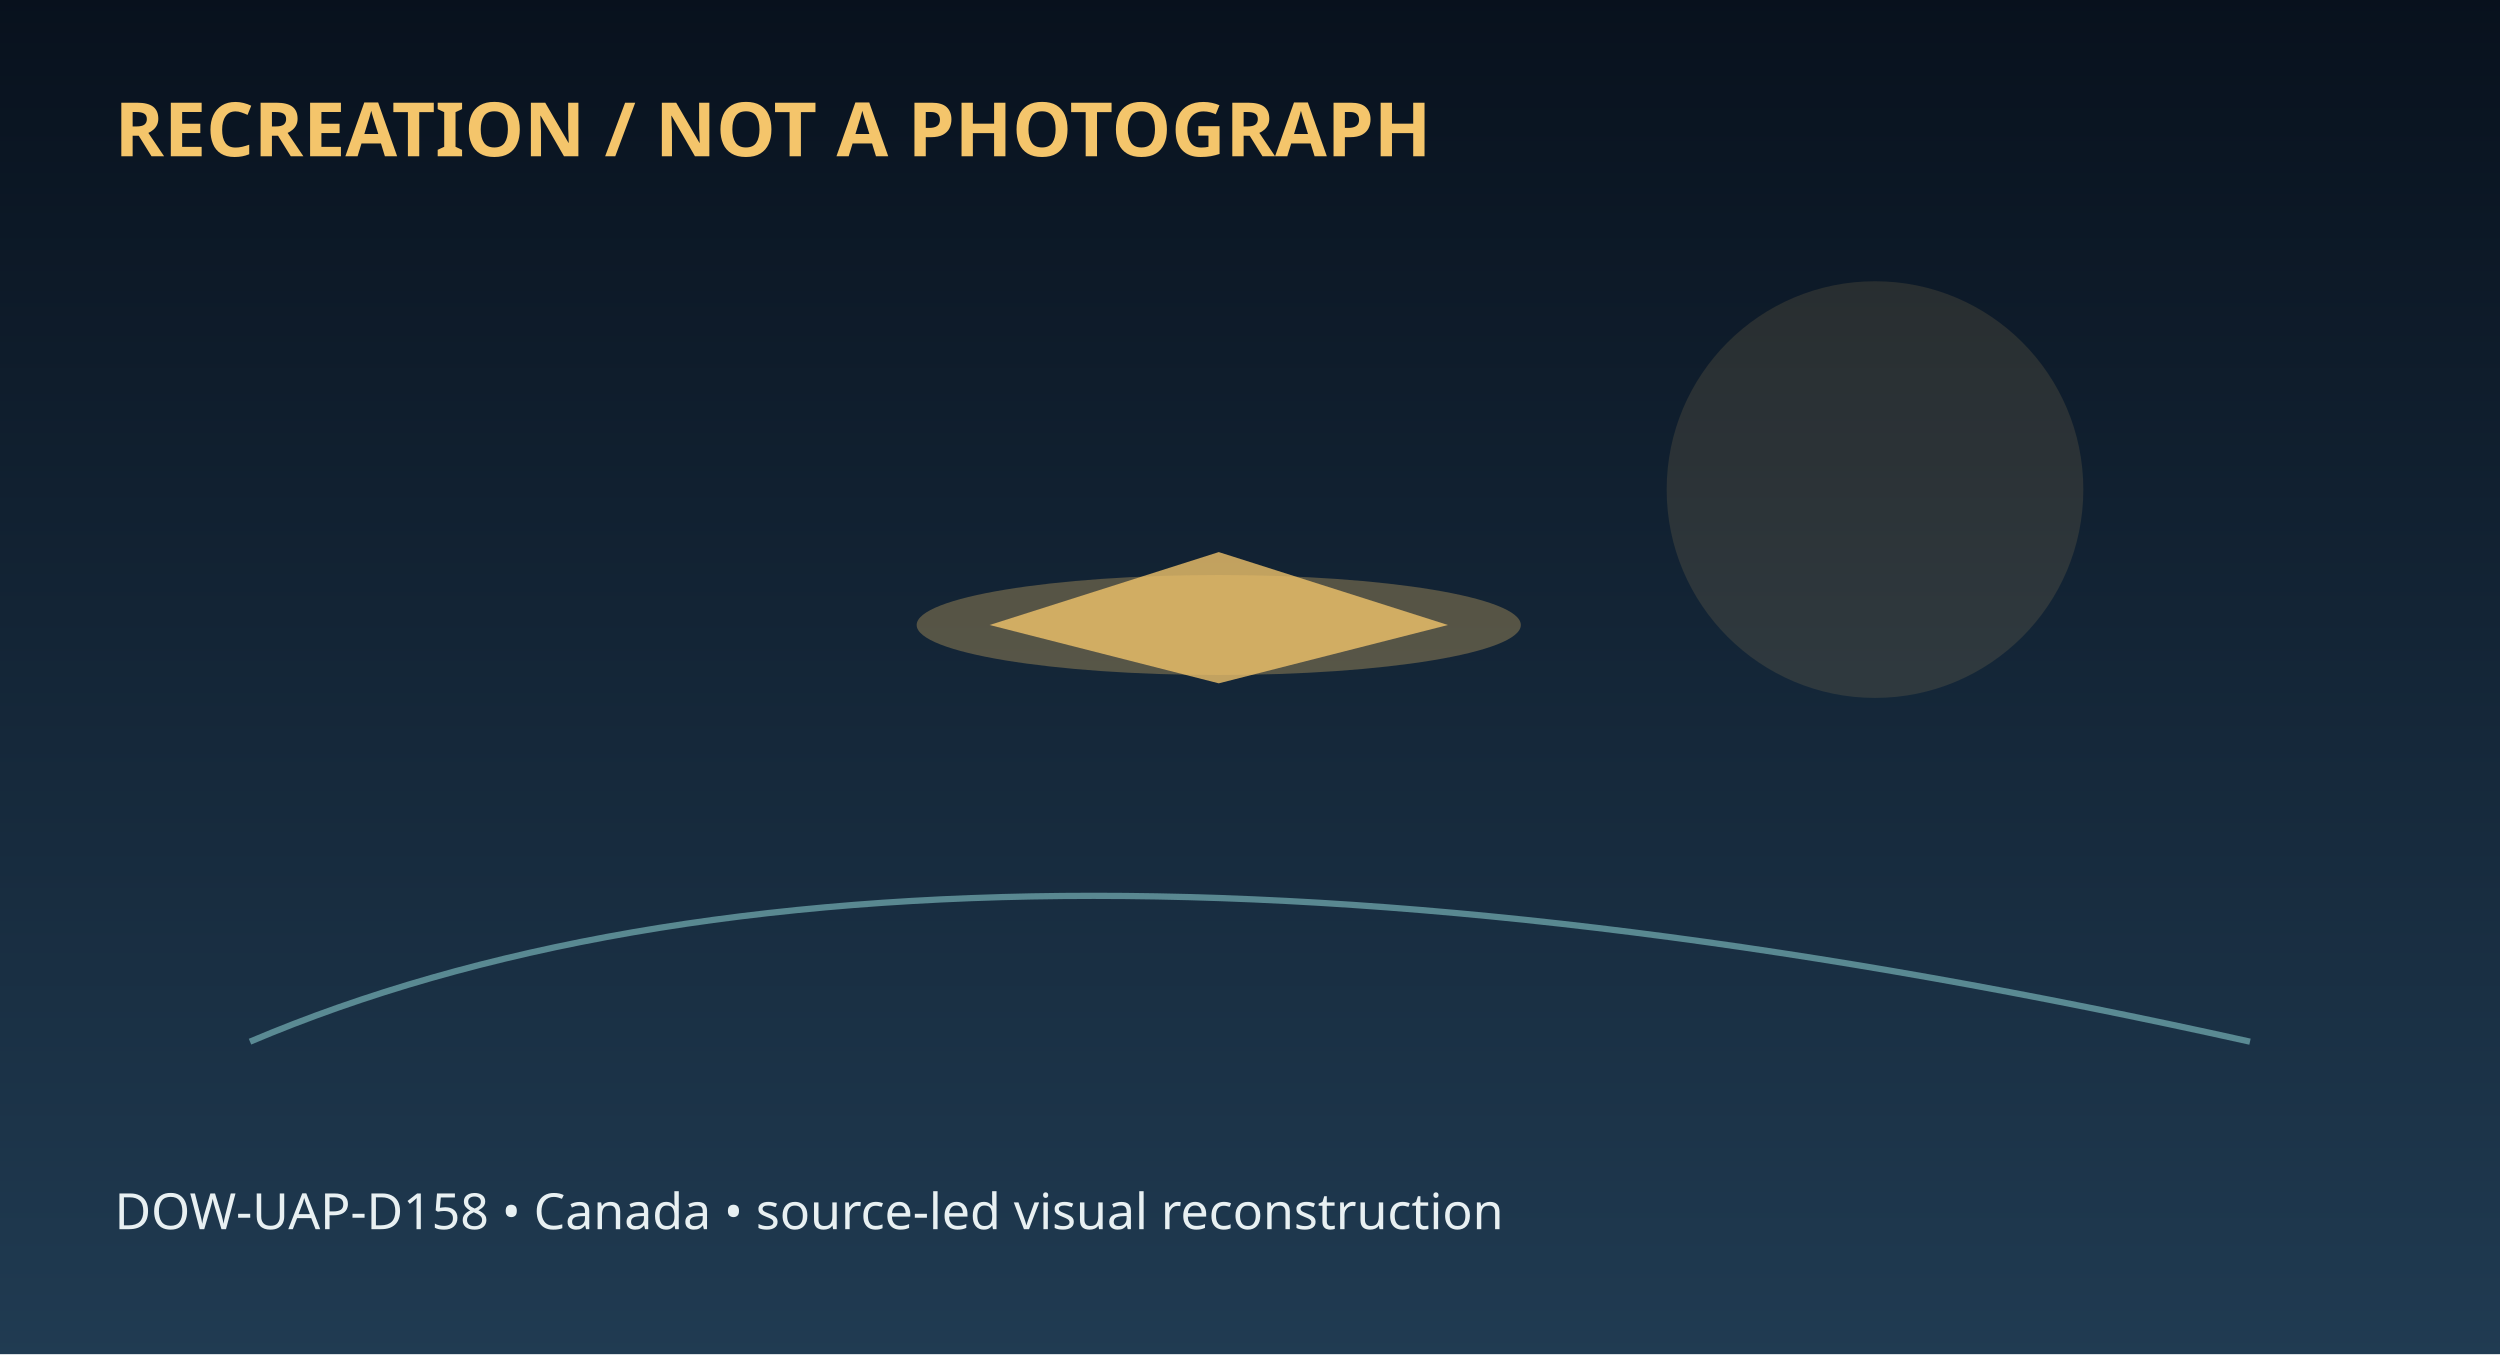
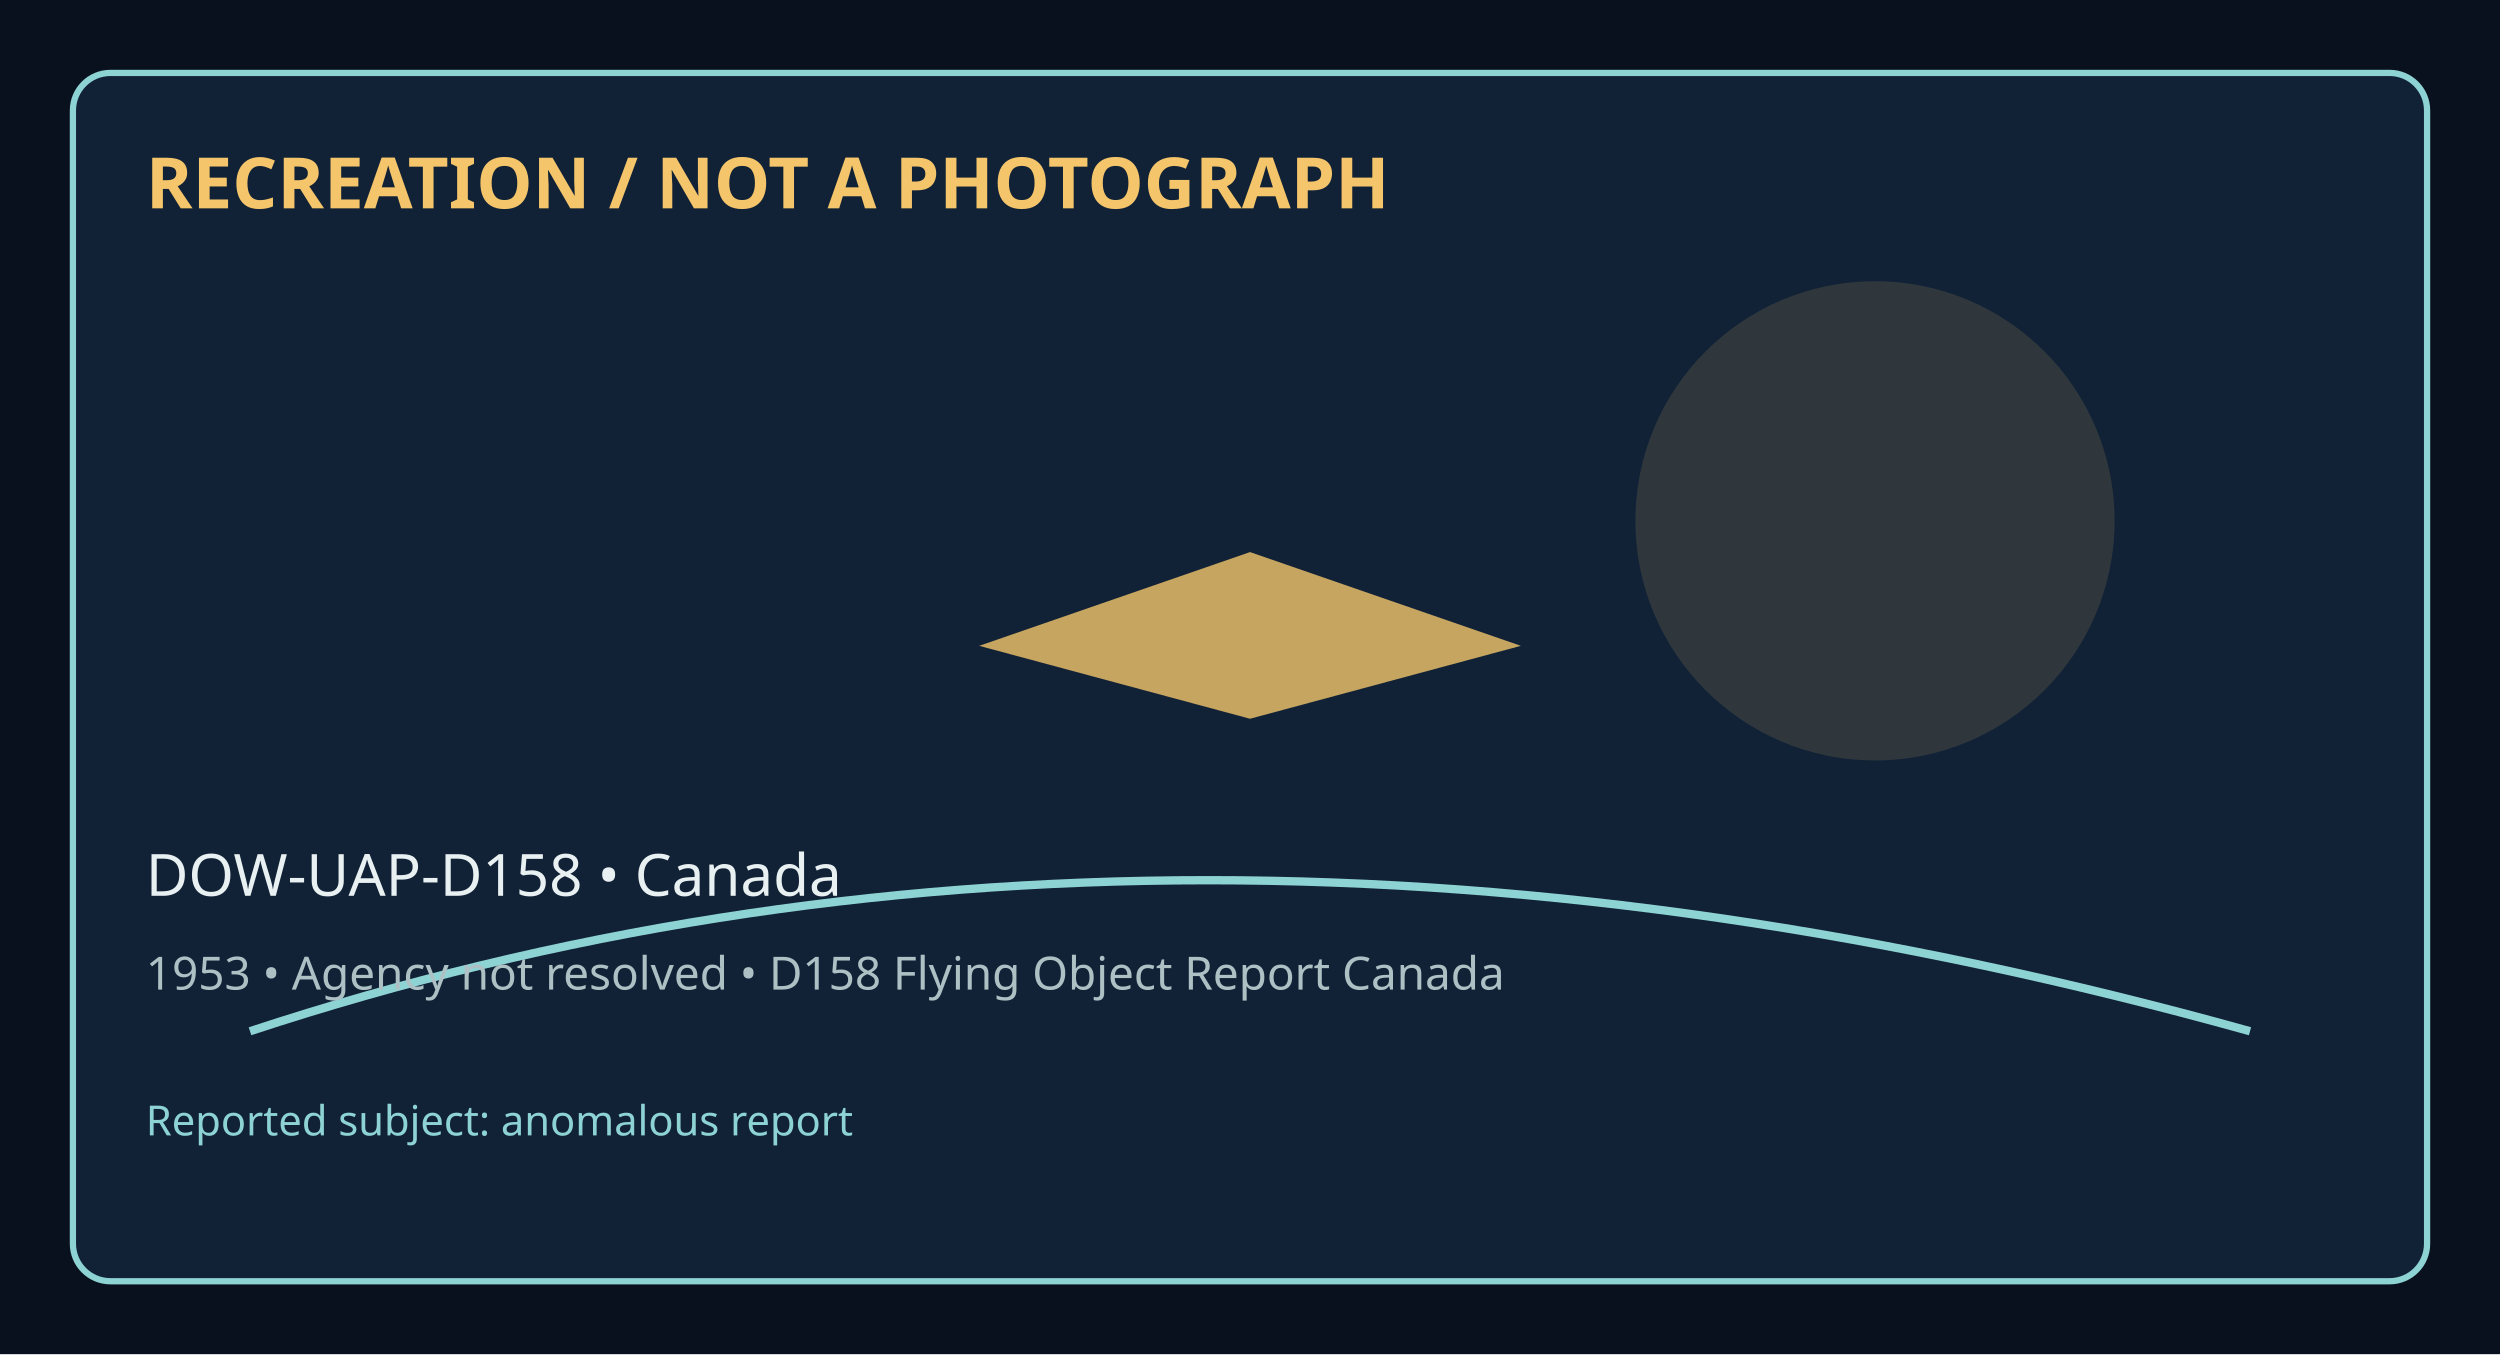
<svg xmlns="http://www.w3.org/2000/svg" viewBox="0 0 1200 650">
-   <defs>
-     <linearGradient id="g" x2="0" y2="1">
-       <stop stop-color="#08111d" />
-       <stop offset="1" stop-color="#203b52" />
-     </linearGradient>
-   </defs>
-   <rect width="1200" height="650" fill="url(#g)" />
-   <circle cx="900" cy="235" r="100" fill="#f4c56b" opacity=".12" />
-   <path d="M120 500 Q450 360 1080 500" fill="none" stroke="#8ed3d4" stroke-width="3" opacity=".55" />
-   <path d="M475 300 l110 -35 110 35 -110 28z" fill="#f4c56b" opacity=".78" />
-   <ellipse cx="585" cy="300" rx="145" ry="24" fill="#f4c56b" opacity=".3" />
-   <text x="55" y="75" fill="#f4c56b" font-family="sans-serif" font-size="36" font-weight="700">RECREATION / NOT A PHOTOGRAPH</text>
-   <text x="55" y="590" fill="#e8f0f2" font-family="sans-serif" font-size="24">DOW-UAP-D158 • Canada • source-led visual reconstruction</text>
+   <rect width="1200" height="650" fill="#08111d" />
+   <rect x="35" y="35" width="1130" height="580" rx="18" fill="#112236" stroke="#8ed3d4" stroke-width="3" />
+   <circle cx="900" cy="250" r="115" fill="#f4c56b" opacity=".13" />
+   <path d="M120 495 Q560 350 1080 495" fill="none" stroke="#8ed3d4" stroke-width="4" />
+   <path d="M470 310 L600 265 L730 310 L600 345 Z" fill="#f4c56b" opacity=".8" />
+   <text x="70" y="100" fill="#f4c56b" font-family="sans-serif" font-size="34" font-weight="700">RECREATION / NOT A PHOTOGRAPH</text>
+   <text x="70" y="430" fill="#e8f0f2" font-family="sans-serif" font-size="28">DOW-UAP-D158 • Canada</text>
+   <text x="70" y="475" fill="#adc1c5" font-family="sans-serif" font-size="22">1953 • Agency not resolved • D158 Flying Object Report Canada</text>
+   <text x="70" y="545" fill="#8ed3d4" font-family="sans-serif" font-size="20">Reported subject: anomalous report</text>
</svg>
